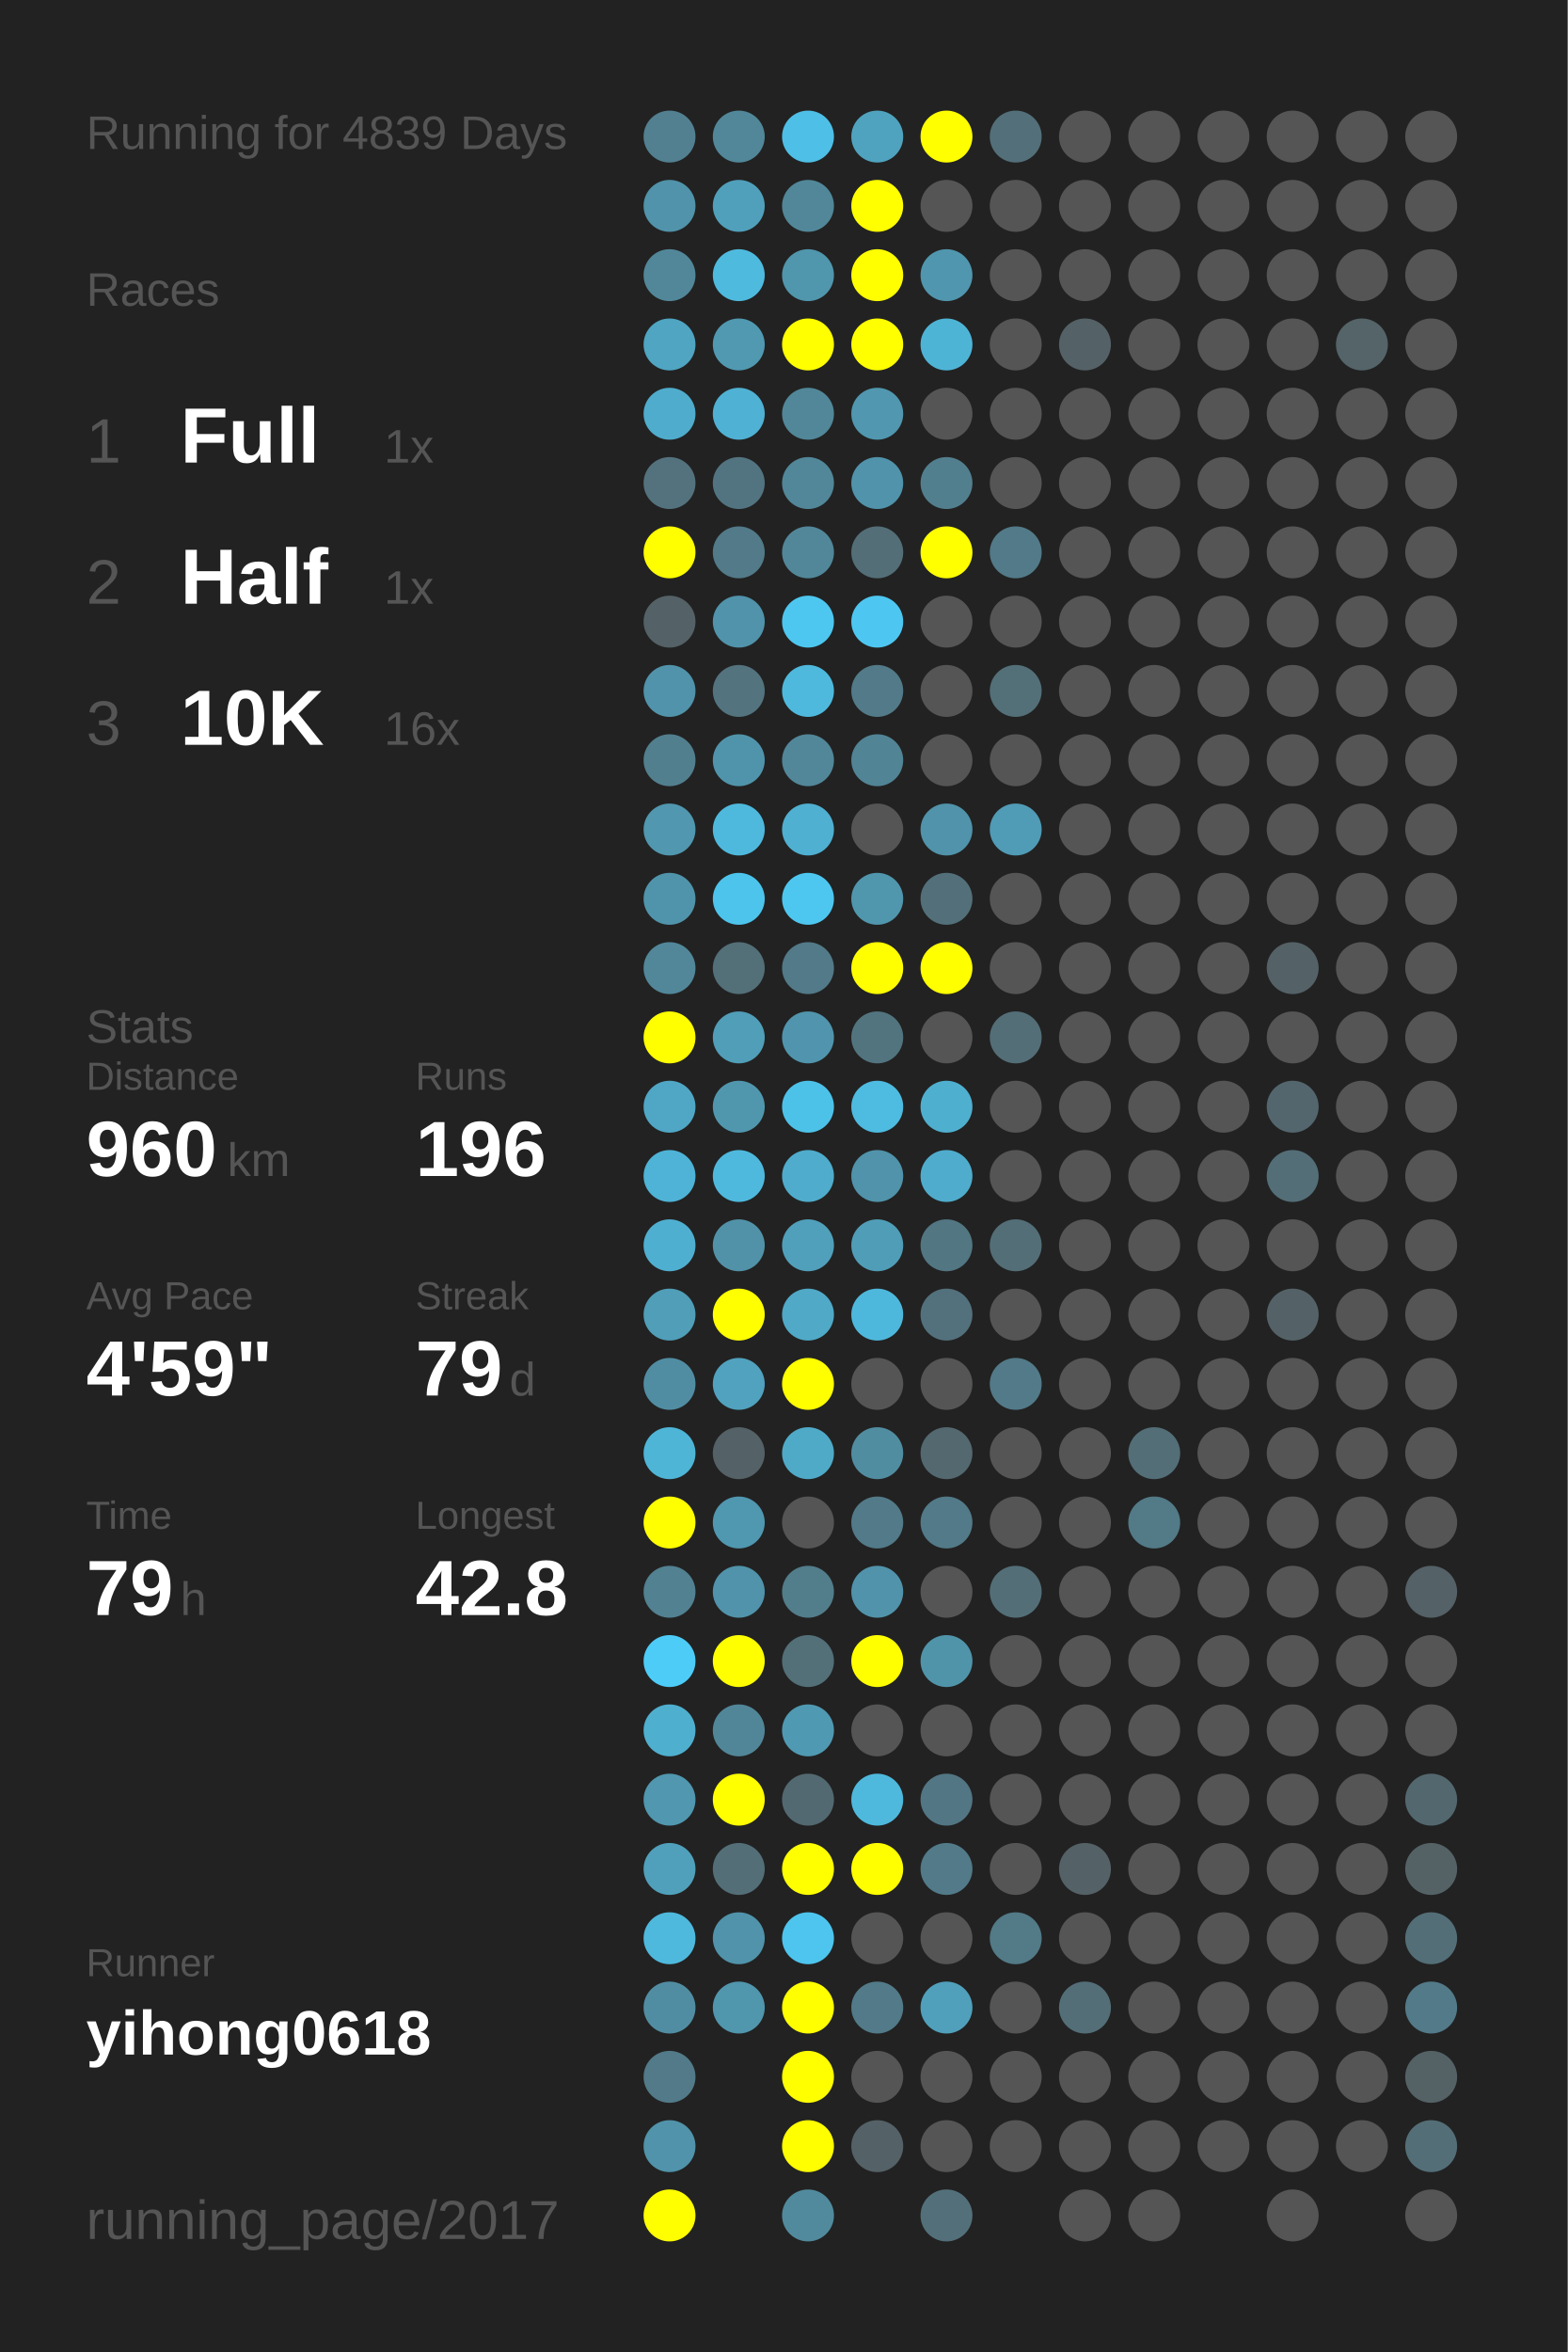
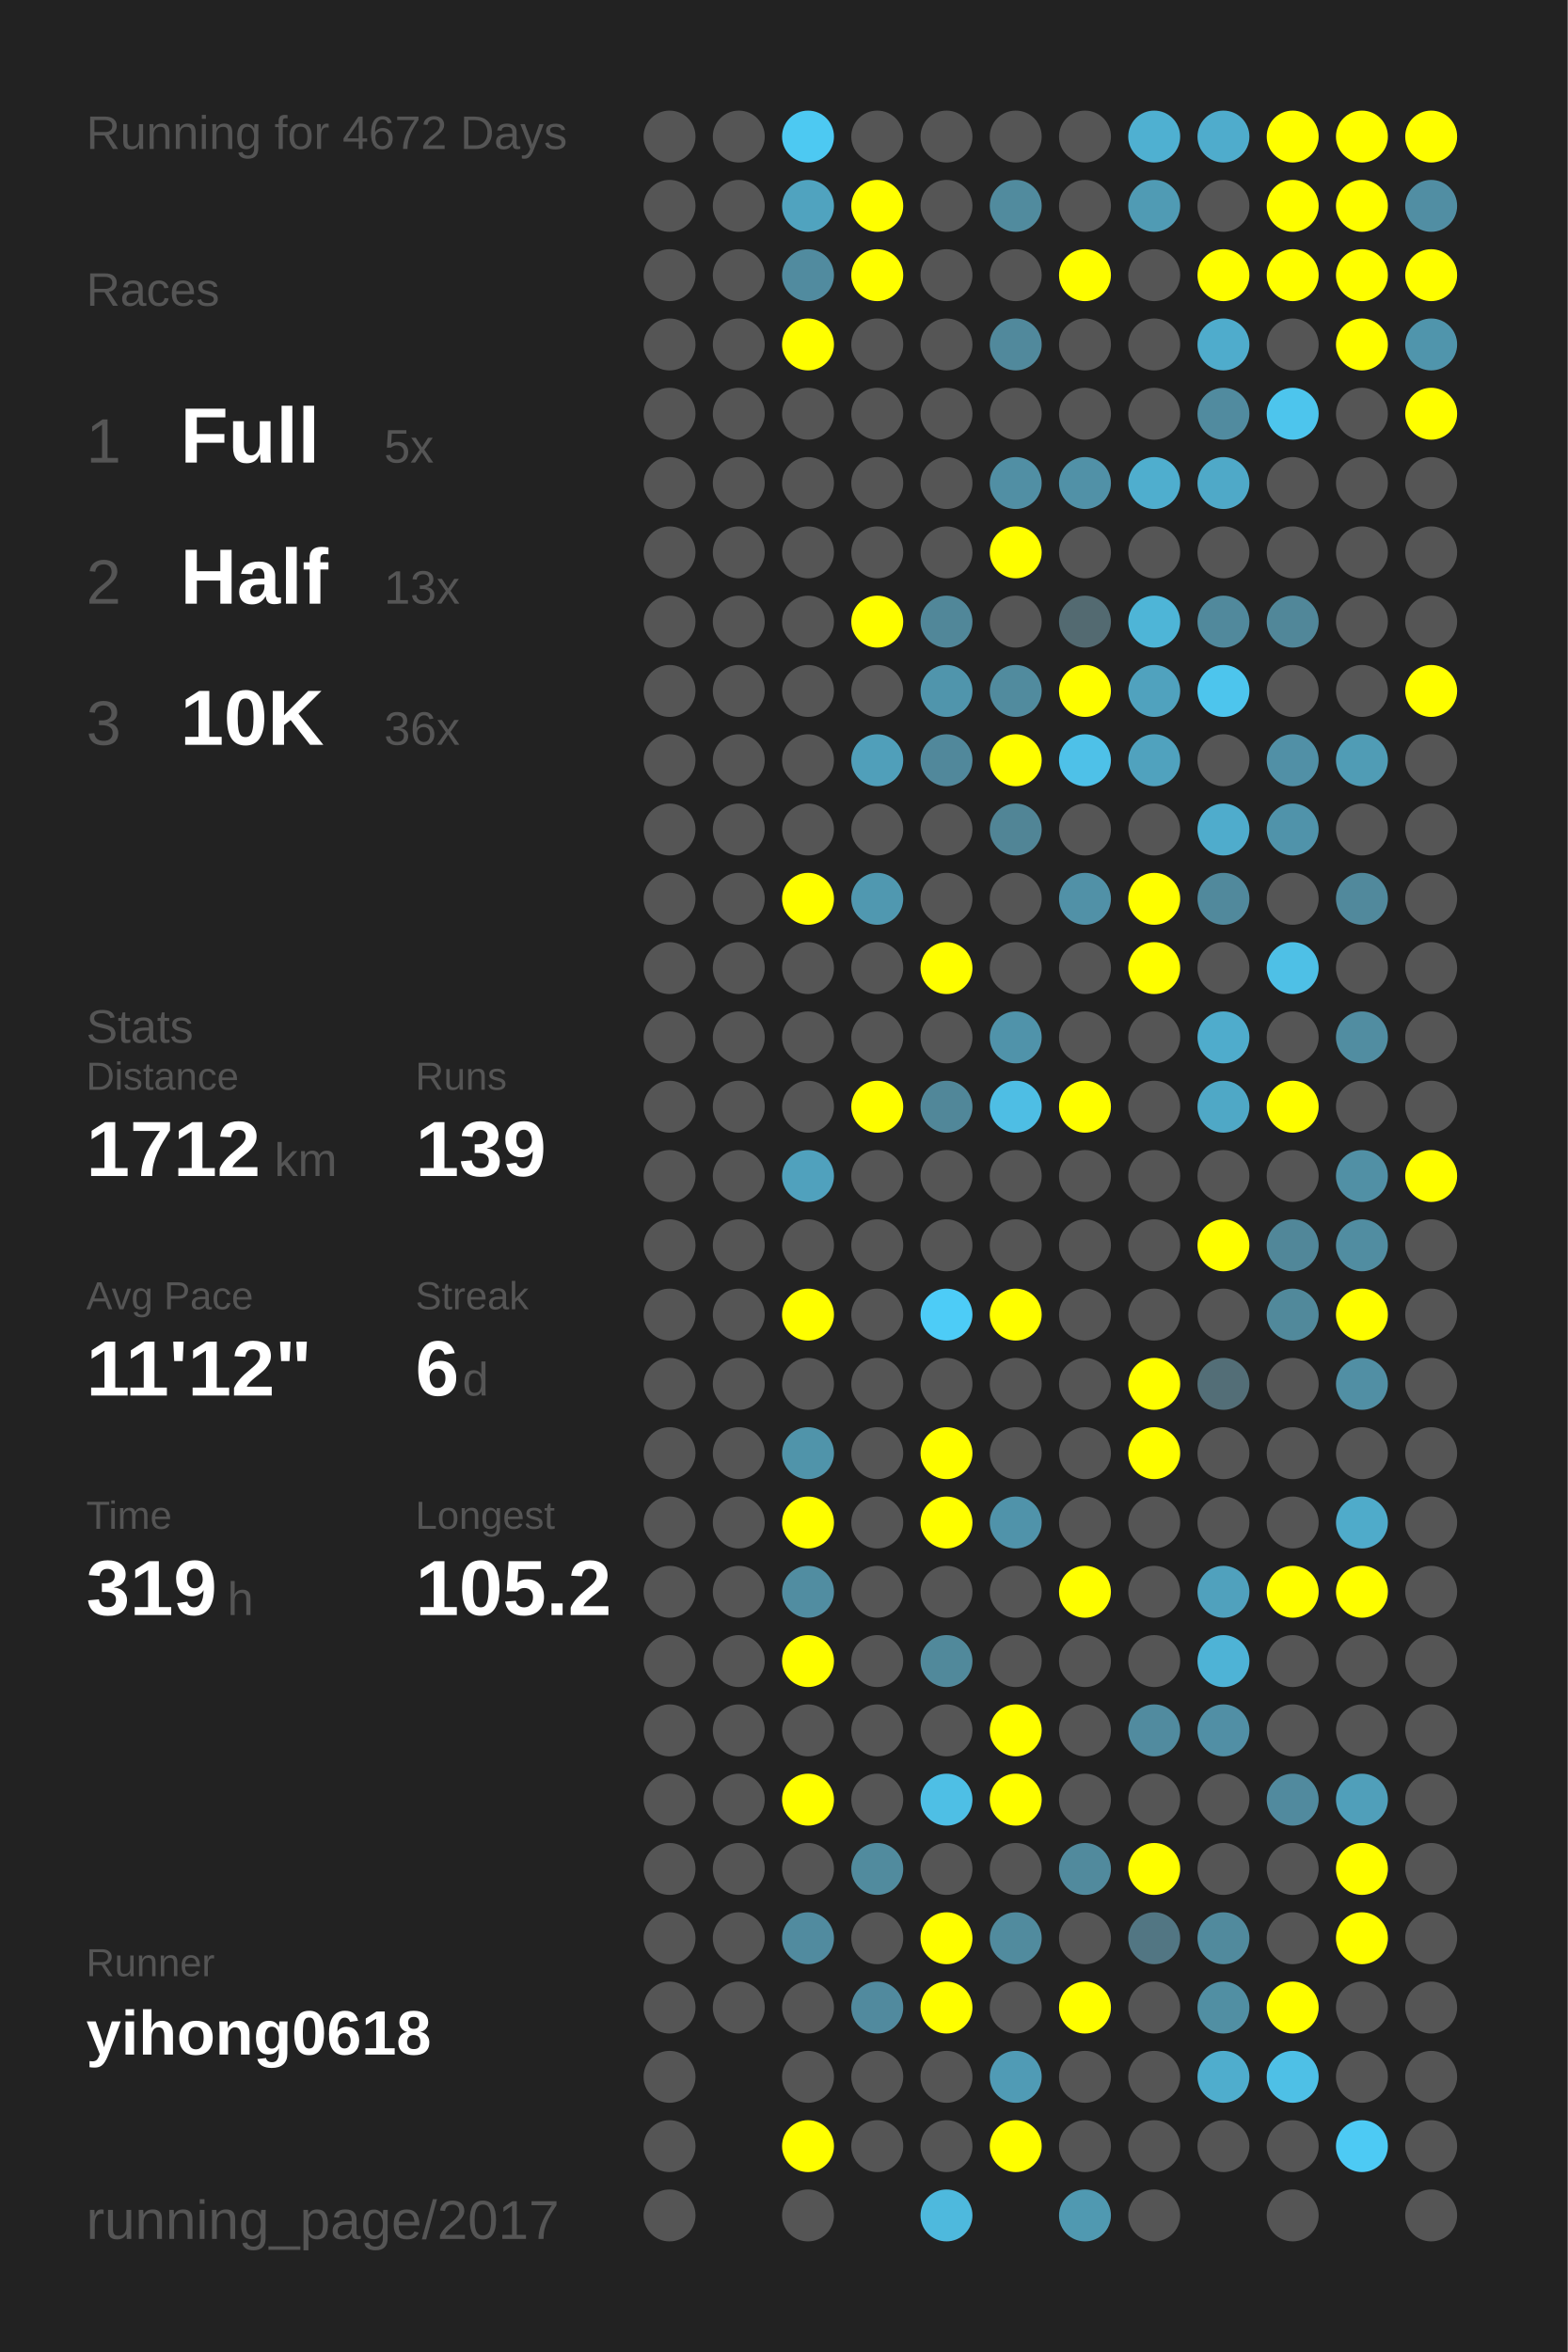
<svg xmlns="http://www.w3.org/2000/svg" baseProfile="full" height="300mm" version="1.1" viewBox="0,0,200,300" width="200mm">
  <defs />
  <rect fill="#222222" height="300" width="200" x="0" y="0" />
-   <text fill="#555555" style="font-size:6px; font-family:Arial;" x="11" y="19">Running for 4839 Days</text>
+   <text fill="#555555" style="font-size:6px; font-family:Arial;" x="11" y="19">Running for 4672 Days</text>
  <text fill="#555555" style="font-size:6px; font-family:Arial;" x="11" y="39">Races</text>
  <text fill="#555555" style="font-size:8px; font-family:Arial;" x="11" y="59">1</text>
  <text fill="#FFFFFF" style="font-size:10px; font-family:Arial; font-weight:bold;" x="23" y="59">Full</text>
-   <text fill="#555555" style="font-size:6px; font-family:Arial;" x="49" y="59">1x</text>
+   <text fill="#555555" style="font-size:6px; font-family:Arial;" x="49" y="59">5x</text>
  <text fill="#555555" style="font-size:8px; font-family:Arial;" x="11" y="77">2</text>
  <text fill="#FFFFFF" style="font-size:10px; font-family:Arial; font-weight:bold;" x="23" y="77">Half</text>
-   <text fill="#555555" style="font-size:6px; font-family:Arial;" x="49" y="77">1x</text>
+   <text fill="#555555" style="font-size:6px; font-family:Arial;" x="49" y="77">13x</text>
  <text fill="#555555" style="font-size:8px; font-family:Arial;" x="11" y="95">3</text>
  <text fill="#FFFFFF" style="font-size:10px; font-family:Arial; font-weight:bold;" x="23" y="95">10K</text>
-   <text fill="#555555" style="font-size:6px; font-family:Arial;" x="49" y="95">16x</text>
+   <text fill="#555555" style="font-size:6px; font-family:Arial;" x="49" y="95">36x</text>
  <text fill="#555555" style="font-size:6px; font-family:Arial;" x="11" y="133">Stats</text>
  <text fill="#555555" style="font-size:5px; font-family:Arial;" x="11" y="139">Distance</text>
-   <text fill="#FFFFFF" style="font-size:10px; font-family:Arial; font-weight:bold;" x="11" y="150">960</text>
-   <text fill="#555555" style="font-size:6px; font-family:Arial;" x="29" y="150">km</text>
+   <text fill="#FFFFFF" style="font-size:10px; font-family:Arial; font-weight:bold;" x="11" y="150">1712</text>
+   <text fill="#555555" style="font-size:6px; font-family:Arial;" x="35" y="150">km</text>
  <text fill="#555555" style="font-size:5px; font-family:Arial;" x="53" y="139">Runs</text>
-   <text fill="#FFFFFF" style="font-size:10px; font-family:Arial; font-weight:bold;" x="53" y="150">196</text>
+   <text fill="#FFFFFF" style="font-size:10px; font-family:Arial; font-weight:bold;" x="53" y="150">139</text>
  <text fill="#555555" style="font-size:5px; font-family:Arial;" x="11" y="167">Avg Pace</text>
-   <text fill="#FFFFFF" style="font-size:10px; font-family:Arial; font-weight:bold;" x="11" y="178">4'59"</text>
+   <text fill="#FFFFFF" style="font-size:10px; font-family:Arial; font-weight:bold;" x="11" y="178">11'12"</text>
  <text fill="#555555" style="font-size:5px; font-family:Arial;" x="53" y="167">Streak</text>
-   <text fill="#FFFFFF" style="font-size:10px; font-family:Arial; font-weight:bold;" x="53" y="178">79</text>
-   <text fill="#555555" style="font-size:6px; font-family:Arial;" x="65" y="178">d</text>
+   <text fill="#FFFFFF" style="font-size:10px; font-family:Arial; font-weight:bold;" x="53" y="178">6</text>
+   <text fill="#555555" style="font-size:6px; font-family:Arial;" x="59" y="178">d</text>
  <text fill="#555555" style="font-size:5px; font-family:Arial;" x="11" y="195">Time</text>
-   <text fill="#FFFFFF" style="font-size:10px; font-family:Arial; font-weight:bold;" x="11" y="206">79</text>
-   <text fill="#555555" style="font-size:6px; font-family:Arial;" x="23" y="206">h</text>
+   <text fill="#FFFFFF" style="font-size:10px; font-family:Arial; font-weight:bold;" x="11" y="206">319</text>
+   <text fill="#555555" style="font-size:6px; font-family:Arial;" x="29" y="206">h</text>
  <text fill="#555555" style="font-size:5px; font-family:Arial;" x="53" y="195">Longest</text>
-   <text fill="#FFFFFF" style="font-size:10px; font-family:Arial; font-weight:bold;" x="53" y="206">42.8</text>
+   <text fill="#FFFFFF" style="font-size:10px; font-family:Arial; font-weight:bold;" x="53" y="206">105.2</text>
  <text fill="#555555" style="font-size:5px; font-family:Arial;" x="11" y="252.065">Runner</text>
  <text fill="#FFFFFF" style="font-size:8px; font-family:Arial; font-weight:bold;" x="11" y="262.065">yihong0618</text>
  <text fill="#555555" style="font-size:7px; font-family:Arial;" x="11" y="285.581">running_page/2017</text>
-   <circle cx="85.417" cy="17.419" fill="#528090" r="3.312" />
-   <circle cx="85.417" cy="26.258" fill="#5093aa" r="3.312" />
-   <circle cx="85.417" cy="35.097" fill="#518799" r="3.312" />
-   <circle cx="85.417" cy="43.935" fill="#4fa5c2" r="3.312" />
-   <circle cx="85.417" cy="52.774" fill="#4faccc" r="3.312" />
-   <circle cx="85.417" cy="61.613" fill="#53727d" r="3.312" />
-   <circle cx="85.417" cy="70.452" fill="#FFFF00" r="3.312" />
-   <circle cx="85.417" cy="79.29" fill="#546166" r="3.312" />
-   <circle cx="85.417" cy="88.129" fill="#5093aa" r="3.312" />
-   <circle cx="85.417" cy="96.968" fill="#527f8e" r="3.312" />
-   <circle cx="85.417" cy="105.806" fill="#5097af" r="3.312" />
-   <circle cx="85.417" cy="114.645" fill="#5094ab" r="3.312" />
-   <circle cx="85.417" cy="123.484" fill="#518799" r="3.312" />
-   <circle cx="85.417" cy="132.323" fill="#FFFF00" r="3.312" />
-   <circle cx="85.417" cy="141.161" fill="#4fa7c5" r="3.312" />
-   <circle cx="85.417" cy="150" fill="#4eb3d6" r="3.312" />
-   <circle cx="85.417" cy="158.839" fill="#4fafd0" r="3.312" />
-   <circle cx="85.417" cy="167.677" fill="#509eb8" r="3.312" />
-   <circle cx="85.417" cy="176.516" fill="#518da2" r="3.312" />
-   <circle cx="85.417" cy="185.355" fill="#4eb5d7" r="3.312" />
-   <circle cx="85.417" cy="194.194" fill="#FFFF00" r="3.312" />
-   <circle cx="85.417" cy="203.032" fill="#528191" r="3.312" />
-   <circle cx="85.417" cy="211.871" fill="#4dccf8" r="3.312" />
-   <circle cx="85.417" cy="220.71" fill="#4fafcf" r="3.312" />
-   <circle cx="85.417" cy="229.548" fill="#5097af" r="3.312" />
-   <circle cx="85.417" cy="238.387" fill="#50a0bb" r="3.312" />
-   <circle cx="85.417" cy="247.226" fill="#4eb9dd" r="3.312" />
-   <circle cx="85.417" cy="256.065" fill="#518da2" r="3.312" />
-   <circle cx="85.417" cy="264.903" fill="#527a88" r="3.312" />
-   <circle cx="85.417" cy="273.742" fill="#5093aa" r="3.312" />
-   <circle cx="85.417" cy="282.581" fill="#FFFF00" r="3.312" />
-   <circle cx="94.25" cy="17.419" fill="#518799" r="3.312" />
-   <circle cx="94.25" cy="26.258" fill="#50a0bb" r="3.312" />
-   <circle cx="94.25" cy="35.097" fill="#4ebade" r="3.312" />
-   <circle cx="94.25" cy="43.935" fill="#5099b1" r="3.312" />
-   <circle cx="94.25" cy="52.774" fill="#4fb1d3" r="3.312" />
-   <circle cx="94.25" cy="61.613" fill="#527480" r="3.312" />
-   <circle cx="94.25" cy="70.452" fill="#527a88" r="3.312" />
-   <circle cx="94.25" cy="79.29" fill="#5093aa" r="3.312" />
-   <circle cx="94.25" cy="88.129" fill="#53737e" r="3.312" />
-   <circle cx="94.25" cy="96.968" fill="#5094ab" r="3.312" />
-   <circle cx="94.25" cy="105.806" fill="#4eb9dd" r="3.312" />
-   <circle cx="94.25" cy="114.645" fill="#4dc4ec" r="3.312" />
-   <circle cx="94.25" cy="123.484" fill="#536f78" r="3.312" />
-   <circle cx="94.25" cy="132.323" fill="#509eb8" r="3.312" />
-   <circle cx="94.25" cy="141.161" fill="#5097ae" r="3.312" />
-   <circle cx="94.25" cy="150" fill="#4eb9dd" r="3.312" />
-   <circle cx="94.25" cy="158.839" fill="#5192a8" r="3.312" />
-   <circle cx="94.25" cy="167.677" fill="#FFFF00" r="3.312" />
-   <circle cx="94.25" cy="176.516" fill="#50a2be" r="3.312" />
-   <circle cx="94.25" cy="185.355" fill="#546166" r="3.312" />
-   <circle cx="94.25" cy="194.194" fill="#5097b0" r="3.312" />
-   <circle cx="94.25" cy="203.032" fill="#5093aa" r="3.312" />
-   <circle cx="94.25" cy="211.871" fill="#FFFF00" r="3.312" />
-   <circle cx="94.25" cy="220.71" fill="#518698" r="3.312" />
-   <circle cx="94.25" cy="229.548" fill="#FFFF00" r="3.312" />
-   <circle cx="94.25" cy="238.387" fill="#536e77" r="3.312" />
-   <circle cx="94.25" cy="247.226" fill="#5093aa" r="3.312" />
-   <circle cx="94.25" cy="256.065" fill="#5096ad" r="3.312" />
-   <circle cx="103.083" cy="17.419" fill="#4ebfe6" r="3.312" />
-   <circle cx="103.083" cy="26.258" fill="#518799" r="3.312" />
-   <circle cx="103.083" cy="35.097" fill="#5096ad" r="3.312" />
+   <circle cx="85.417" cy="17.419" fill="#555555" r="3.312" />
+   <circle cx="85.417" cy="26.258" fill="#555555" r="3.312" />
+   <circle cx="85.417" cy="35.097" fill="#555555" r="3.312" />
+   <circle cx="85.417" cy="43.935" fill="#555555" r="3.312" />
+   <circle cx="85.417" cy="52.774" fill="#555555" r="3.312" />
+   <circle cx="85.417" cy="61.613" fill="#555555" r="3.312" />
+   <circle cx="85.417" cy="70.452" fill="#555555" r="3.312" />
+   <circle cx="85.417" cy="79.29" fill="#555555" r="3.312" />
+   <circle cx="85.417" cy="88.129" fill="#555555" r="3.312" />
+   <circle cx="85.417" cy="96.968" fill="#555555" r="3.312" />
+   <circle cx="85.417" cy="105.806" fill="#555555" r="3.312" />
+   <circle cx="85.417" cy="114.645" fill="#555555" r="3.312" />
+   <circle cx="85.417" cy="123.484" fill="#555555" r="3.312" />
+   <circle cx="85.417" cy="132.323" fill="#555555" r="3.312" />
+   <circle cx="85.417" cy="141.161" fill="#555555" r="3.312" />
+   <circle cx="85.417" cy="150" fill="#555555" r="3.312" />
+   <circle cx="85.417" cy="158.839" fill="#555555" r="3.312" />
+   <circle cx="85.417" cy="167.677" fill="#555555" r="3.312" />
+   <circle cx="85.417" cy="176.516" fill="#555555" r="3.312" />
+   <circle cx="85.417" cy="185.355" fill="#555555" r="3.312" />
+   <circle cx="85.417" cy="194.194" fill="#555555" r="3.312" />
+   <circle cx="85.417" cy="203.032" fill="#555555" r="3.312" />
+   <circle cx="85.417" cy="211.871" fill="#555555" r="3.312" />
+   <circle cx="85.417" cy="220.71" fill="#555555" r="3.312" />
+   <circle cx="85.417" cy="229.548" fill="#555555" r="3.312" />
+   <circle cx="85.417" cy="238.387" fill="#555555" r="3.312" />
+   <circle cx="85.417" cy="247.226" fill="#555555" r="3.312" />
+   <circle cx="85.417" cy="256.065" fill="#555555" r="3.312" />
+   <circle cx="85.417" cy="264.903" fill="#555555" r="3.312" />
+   <circle cx="85.417" cy="273.742" fill="#555555" r="3.312" />
+   <circle cx="85.417" cy="282.581" fill="#555555" r="3.312" />
+   <circle cx="94.25" cy="17.419" fill="#555555" r="3.312" />
+   <circle cx="94.25" cy="26.258" fill="#555555" r="3.312" />
+   <circle cx="94.25" cy="35.097" fill="#555555" r="3.312" />
+   <circle cx="94.25" cy="43.935" fill="#555555" r="3.312" />
+   <circle cx="94.25" cy="52.774" fill="#555555" r="3.312" />
+   <circle cx="94.25" cy="61.613" fill="#555555" r="3.312" />
+   <circle cx="94.25" cy="70.452" fill="#555555" r="3.312" />
+   <circle cx="94.25" cy="79.29" fill="#555555" r="3.312" />
+   <circle cx="94.25" cy="88.129" fill="#555555" r="3.312" />
+   <circle cx="94.25" cy="96.968" fill="#555555" r="3.312" />
+   <circle cx="94.25" cy="105.806" fill="#555555" r="3.312" />
+   <circle cx="94.25" cy="114.645" fill="#555555" r="3.312" />
+   <circle cx="94.25" cy="123.484" fill="#555555" r="3.312" />
+   <circle cx="94.25" cy="132.323" fill="#555555" r="3.312" />
+   <circle cx="94.25" cy="141.161" fill="#555555" r="3.312" />
+   <circle cx="94.25" cy="150" fill="#555555" r="3.312" />
+   <circle cx="94.25" cy="158.839" fill="#555555" r="3.312" />
+   <circle cx="94.25" cy="167.677" fill="#555555" r="3.312" />
+   <circle cx="94.25" cy="176.516" fill="#555555" r="3.312" />
+   <circle cx="94.25" cy="185.355" fill="#555555" r="3.312" />
+   <circle cx="94.25" cy="194.194" fill="#555555" r="3.312" />
+   <circle cx="94.25" cy="203.032" fill="#555555" r="3.312" />
+   <circle cx="94.25" cy="211.871" fill="#555555" r="3.312" />
+   <circle cx="94.25" cy="220.71" fill="#555555" r="3.312" />
+   <circle cx="94.25" cy="229.548" fill="#555555" r="3.312" />
+   <circle cx="94.25" cy="238.387" fill="#555555" r="3.312" />
+   <circle cx="94.25" cy="247.226" fill="#555555" r="3.312" />
+   <circle cx="94.25" cy="256.065" fill="#555555" r="3.312" />
+   <circle cx="103.083" cy="17.419" fill="#4dc9f2" r="3.312" />
+   <circle cx="103.083" cy="26.258" fill="#50a3bf" r="3.312" />
+   <circle cx="103.083" cy="35.097" fill="#518b9f" r="3.312" />
  <circle cx="103.083" cy="43.935" fill="#FFFF00" r="3.312" />
-   <circle cx="103.083" cy="52.774" fill="#518799" r="3.312" />
-   <circle cx="103.083" cy="61.613" fill="#518799" r="3.312" />
-   <circle cx="103.083" cy="70.452" fill="#518799" r="3.312" />
-   <circle cx="103.083" cy="79.29" fill="#4dc7f0" r="3.312" />
-   <circle cx="103.083" cy="88.129" fill="#4eb9dd" r="3.312" />
-   <circle cx="103.083" cy="96.968" fill="#518799" r="3.312" />
-   <circle cx="103.083" cy="105.806" fill="#4fb0d1" r="3.312" />
-   <circle cx="103.083" cy="114.645" fill="#4dc7f0" r="3.312" />
-   <circle cx="103.083" cy="123.484" fill="#527a88" r="3.312" />
-   <circle cx="103.083" cy="132.323" fill="#5095ad" r="3.312" />
-   <circle cx="103.083" cy="141.161" fill="#4dc2e9" r="3.312" />
-   <circle cx="103.083" cy="150" fill="#4faccc" r="3.312" />
-   <circle cx="103.083" cy="158.839" fill="#50a0bb" r="3.312" />
-   <circle cx="103.083" cy="167.677" fill="#4fa9c7" r="3.312" />
-   <circle cx="103.083" cy="176.516" fill="#FFFF00" r="3.312" />
-   <circle cx="103.083" cy="185.355" fill="#4faac8" r="3.312" />
-   <circle cx="103.083" cy="194.194" fill="#555555" r="3.312" />
-   <circle cx="103.083" cy="203.032" fill="#527d8b" r="3.312" />
-   <circle cx="103.083" cy="211.871" fill="#536f78" r="3.312" />
-   <circle cx="103.083" cy="220.71" fill="#5099b2" r="3.312" />
-   <circle cx="103.083" cy="229.548" fill="#536971" r="3.312" />
-   <circle cx="103.083" cy="238.387" fill="#FFFF00" r="3.312" />
-   <circle cx="103.083" cy="247.226" fill="#4dc5ee" r="3.312" />
-   <circle cx="103.083" cy="256.065" fill="#FFFF00" r="3.312" />
-   <circle cx="103.083" cy="264.903" fill="#FFFF00" r="3.312" />
+   <circle cx="103.083" cy="52.774" fill="#555555" r="3.312" />
+   <circle cx="103.083" cy="61.613" fill="#555555" r="3.312" />
+   <circle cx="103.083" cy="70.452" fill="#555555" r="3.312" />
+   <circle cx="103.083" cy="79.29" fill="#555555" r="3.312" />
+   <circle cx="103.083" cy="88.129" fill="#555555" r="3.312" />
+   <circle cx="103.083" cy="96.968" fill="#555555" r="3.312" />
+   <circle cx="103.083" cy="105.806" fill="#555555" r="3.312" />
+   <circle cx="103.083" cy="114.645" fill="#FFFF00" r="3.312" />
+   <circle cx="103.083" cy="123.484" fill="#555555" r="3.312" />
+   <circle cx="103.083" cy="132.323" fill="#555555" r="3.312" />
+   <circle cx="103.083" cy="141.161" fill="#555555" r="3.312" />
+   <circle cx="103.083" cy="150" fill="#50a1bd" r="3.312" />
+   <circle cx="103.083" cy="158.839" fill="#555555" r="3.312" />
+   <circle cx="103.083" cy="167.677" fill="#FFFF00" r="3.312" />
+   <circle cx="103.083" cy="176.516" fill="#555555" r="3.312" />
+   <circle cx="103.083" cy="185.355" fill="#5094aa" r="3.312" />
+   <circle cx="103.083" cy="194.194" fill="#FFFF00" r="3.312" />
+   <circle cx="103.083" cy="203.032" fill="#518da1" r="3.312" />
+   <circle cx="103.083" cy="211.871" fill="#FFFF00" r="3.312" />
+   <circle cx="103.083" cy="220.71" fill="#555555" r="3.312" />
+   <circle cx="103.083" cy="229.548" fill="#FFFF00" r="3.312" />
+   <circle cx="103.083" cy="238.387" fill="#555555" r="3.312" />
+   <circle cx="103.083" cy="247.226" fill="#518b9f" r="3.312" />
+   <circle cx="103.083" cy="256.065" fill="#555555" r="3.312" />
+   <circle cx="103.083" cy="264.903" fill="#555555" r="3.312" />
  <circle cx="103.083" cy="273.742" fill="#FFFF00" r="3.312" />
-   <circle cx="103.083" cy="282.581" fill="#518a9d" r="3.312" />
-   <circle cx="111.917" cy="17.419" fill="#4fa3bf" r="3.312" />
+   <circle cx="103.083" cy="282.581" fill="#555555" r="3.312" />
+   <circle cx="111.917" cy="17.419" fill="#555555" r="3.312" />
  <circle cx="111.917" cy="26.258" fill="#FFFF00" r="3.312" />
  <circle cx="111.917" cy="35.097" fill="#FFFF00" r="3.312" />
-   <circle cx="111.917" cy="43.935" fill="#FFFF00" r="3.312" />
-   <circle cx="111.917" cy="52.774" fill="#5097af" r="3.312" />
-   <circle cx="111.917" cy="61.613" fill="#5093aa" r="3.312" />
-   <circle cx="111.917" cy="70.452" fill="#536e77" r="3.312" />
-   <circle cx="111.917" cy="79.29" fill="#4dc7f1" r="3.312" />
-   <circle cx="111.917" cy="88.129" fill="#527a88" r="3.312" />
-   <circle cx="111.917" cy="96.968" fill="#518495" r="3.312" />
+   <circle cx="111.917" cy="43.935" fill="#555555" r="3.312" />
+   <circle cx="111.917" cy="52.774" fill="#555555" r="3.312" />
+   <circle cx="111.917" cy="61.613" fill="#555555" r="3.312" />
+   <circle cx="111.917" cy="70.452" fill="#555555" r="3.312" />
+   <circle cx="111.917" cy="79.29" fill="#FFFF00" r="3.312" />
+   <circle cx="111.917" cy="88.129" fill="#555555" r="3.312" />
+   <circle cx="111.917" cy="96.968" fill="#509fba" r="3.312" />
  <circle cx="111.917" cy="105.806" fill="#555555" r="3.312" />
-   <circle cx="111.917" cy="114.645" fill="#5096ad" r="3.312" />
-   <circle cx="111.917" cy="123.484" fill="#FFFF00" r="3.312" />
-   <circle cx="111.917" cy="132.323" fill="#52747f" r="3.312" />
-   <circle cx="111.917" cy="141.161" fill="#4ebbe0" r="3.312" />
-   <circle cx="111.917" cy="150" fill="#5093aa" r="3.312" />
-   <circle cx="111.917" cy="158.839" fill="#509db7" r="3.312" />
-   <circle cx="111.917" cy="167.677" fill="#4eb8dc" r="3.312" />
+   <circle cx="111.917" cy="114.645" fill="#5098b0" r="3.312" />
+   <circle cx="111.917" cy="123.484" fill="#555555" r="3.312" />
+   <circle cx="111.917" cy="132.323" fill="#555555" r="3.312" />
+   <circle cx="111.917" cy="141.161" fill="#FFFF00" r="3.312" />
+   <circle cx="111.917" cy="150" fill="#555555" r="3.312" />
+   <circle cx="111.917" cy="158.839" fill="#555555" r="3.312" />
+   <circle cx="111.917" cy="167.677" fill="#555555" r="3.312" />
  <circle cx="111.917" cy="176.516" fill="#555555" r="3.312" />
-   <circle cx="111.917" cy="185.355" fill="#518da1" r="3.312" />
-   <circle cx="111.917" cy="194.194" fill="#527a88" r="3.312" />
-   <circle cx="111.917" cy="203.032" fill="#5093aa" r="3.312" />
-   <circle cx="111.917" cy="211.871" fill="#FFFF00" r="3.312" />
+   <circle cx="111.917" cy="185.355" fill="#555555" r="3.312" />
+   <circle cx="111.917" cy="194.194" fill="#555555" r="3.312" />
+   <circle cx="111.917" cy="203.032" fill="#555555" r="3.312" />
+   <circle cx="111.917" cy="211.871" fill="#555555" r="3.312" />
  <circle cx="111.917" cy="220.71" fill="#555555" r="3.312" />
-   <circle cx="111.917" cy="229.548" fill="#4eb9dd" r="3.312" />
-   <circle cx="111.917" cy="238.387" fill="#FFFF00" r="3.312" />
+   <circle cx="111.917" cy="229.548" fill="#555555" r="3.312" />
+   <circle cx="111.917" cy="238.387" fill="#518b9e" r="3.312" />
  <circle cx="111.917" cy="247.226" fill="#555555" r="3.312" />
-   <circle cx="111.917" cy="256.065" fill="#527a88" r="3.312" />
+   <circle cx="111.917" cy="256.065" fill="#518a9e" r="3.312" />
  <circle cx="111.917" cy="264.903" fill="#555555" r="3.312" />
-   <circle cx="111.917" cy="273.742" fill="#546166" r="3.312" />
-   <circle cx="120.75" cy="17.419" fill="#FFFF00" r="3.312" />
+   <circle cx="111.917" cy="273.742" fill="#555555" r="3.312" />
+   <circle cx="120.75" cy="17.419" fill="#555555" r="3.312" />
  <circle cx="120.75" cy="26.258" fill="#555555" r="3.312" />
-   <circle cx="120.75" cy="35.097" fill="#5096ae" r="3.312" />
-   <circle cx="120.75" cy="43.935" fill="#4eb4d6" r="3.312" />
+   <circle cx="120.75" cy="35.097" fill="#555555" r="3.312" />
+   <circle cx="120.75" cy="43.935" fill="#555555" r="3.312" />
  <circle cx="120.75" cy="52.774" fill="#555555" r="3.312" />
-   <circle cx="120.75" cy="61.613" fill="#527f8e" r="3.312" />
-   <circle cx="120.75" cy="70.452" fill="#FFFF00" r="3.312" />
-   <circle cx="120.75" cy="79.29" fill="#555555" r="3.312" />
-   <circle cx="120.75" cy="88.129" fill="#555555" r="3.312" />
-   <circle cx="120.75" cy="96.968" fill="#555555" r="3.312" />
-   <circle cx="120.75" cy="105.806" fill="#5093aa" r="3.312" />
-   <circle cx="120.75" cy="114.645" fill="#53707a" r="3.312" />
+   <circle cx="120.75" cy="61.613" fill="#555555" r="3.312" />
+   <circle cx="120.75" cy="70.452" fill="#555555" r="3.312" />
+   <circle cx="120.75" cy="79.29" fill="#518799" r="3.312" />
+   <circle cx="120.75" cy="88.129" fill="#5095ac" r="3.312" />
+   <circle cx="120.75" cy="96.968" fill="#51889b" r="3.312" />
+   <circle cx="120.75" cy="105.806" fill="#555555" r="3.312" />
+   <circle cx="120.75" cy="114.645" fill="#555555" r="3.312" />
  <circle cx="120.75" cy="123.484" fill="#FFFF00" r="3.312" />
  <circle cx="120.75" cy="132.323" fill="#555555" r="3.312" />
-   <circle cx="120.75" cy="141.161" fill="#4fafcf" r="3.312" />
-   <circle cx="120.75" cy="150" fill="#4faccc" r="3.312" />
-   <circle cx="120.75" cy="158.839" fill="#527682" r="3.312" />
-   <circle cx="120.75" cy="167.677" fill="#53717c" r="3.312" />
+   <circle cx="120.75" cy="141.161" fill="#518799" r="3.312" />
+   <circle cx="120.75" cy="150" fill="#555555" r="3.312" />
+   <circle cx="120.75" cy="158.839" fill="#555555" r="3.312" />
+   <circle cx="120.75" cy="167.677" fill="#4dccf7" r="3.312" />
  <circle cx="120.75" cy="176.516" fill="#555555" r="3.312" />
-   <circle cx="120.75" cy="185.355" fill="#53686f" r="3.312" />
-   <circle cx="120.75" cy="194.194" fill="#527a88" r="3.312" />
+   <circle cx="120.75" cy="185.355" fill="#FFFF00" r="3.312" />
+   <circle cx="120.75" cy="194.194" fill="#FFFF00" r="3.312" />
  <circle cx="120.75" cy="203.032" fill="#555555" r="3.312" />
-   <circle cx="120.75" cy="211.871" fill="#5094aa" r="3.312" />
+   <circle cx="120.75" cy="211.871" fill="#51899b" r="3.312" />
  <circle cx="120.75" cy="220.71" fill="#555555" r="3.312" />
-   <circle cx="120.75" cy="229.548" fill="#527683" r="3.312" />
-   <circle cx="120.75" cy="238.387" fill="#527a88" r="3.312" />
-   <circle cx="120.75" cy="247.226" fill="#555555" r="3.312" />
-   <circle cx="120.75" cy="256.065" fill="#50a0bb" r="3.312" />
+   <circle cx="120.75" cy="229.548" fill="#4ebfe5" r="3.312" />
+   <circle cx="120.75" cy="238.387" fill="#555555" r="3.312" />
+   <circle cx="120.75" cy="247.226" fill="#FFFF00" r="3.312" />
+   <circle cx="120.75" cy="256.065" fill="#FFFF00" r="3.312" />
  <circle cx="120.75" cy="264.903" fill="#555555" r="3.312" />
  <circle cx="120.75" cy="273.742" fill="#555555" r="3.312" />
-   <circle cx="120.75" cy="282.581" fill="#53707a" r="3.312" />
-   <circle cx="129.583" cy="17.419" fill="#536f79" r="3.312" />
-   <circle cx="129.583" cy="26.258" fill="#555555" r="3.312" />
+   <circle cx="120.75" cy="282.581" fill="#4eb9dd" r="3.312" />
+   <circle cx="129.583" cy="17.419" fill="#555555" r="3.312" />
+   <circle cx="129.583" cy="26.258" fill="#518b9e" r="3.312" />
  <circle cx="129.583" cy="35.097" fill="#555555" r="3.312" />
-   <circle cx="129.583" cy="43.935" fill="#555555" r="3.312" />
+   <circle cx="129.583" cy="43.935" fill="#51899c" r="3.312" />
  <circle cx="129.583" cy="52.774" fill="#555555" r="3.312" />
-   <circle cx="129.583" cy="61.613" fill="#555555" r="3.312" />
-   <circle cx="129.583" cy="70.452" fill="#527a88" r="3.312" />
+   <circle cx="129.583" cy="61.613" fill="#518fa4" r="3.312" />
+   <circle cx="129.583" cy="70.452" fill="#FFFF00" r="3.312" />
  <circle cx="129.583" cy="79.29" fill="#555555" r="3.312" />
-   <circle cx="129.583" cy="88.129" fill="#536f78" r="3.312" />
-   <circle cx="129.583" cy="96.968" fill="#555555" r="3.312" />
-   <circle cx="129.583" cy="105.806" fill="#509bb5" r="3.312" />
+   <circle cx="129.583" cy="88.129" fill="#518b9e" r="3.312" />
+   <circle cx="129.583" cy="96.968" fill="#FFFF00" r="3.312" />
+   <circle cx="129.583" cy="105.806" fill="#518596" r="3.312" />
  <circle cx="129.583" cy="114.645" fill="#555555" r="3.312" />
  <circle cx="129.583" cy="123.484" fill="#555555" r="3.312" />
-   <circle cx="129.583" cy="132.323" fill="#536e77" r="3.312" />
-   <circle cx="129.583" cy="141.161" fill="#555555" r="3.312" />
+   <circle cx="129.583" cy="132.323" fill="#5093aa" r="3.312" />
+   <circle cx="129.583" cy="141.161" fill="#4ebee4" r="3.312" />
  <circle cx="129.583" cy="150" fill="#555555" r="3.312" />
-   <circle cx="129.583" cy="158.839" fill="#536e77" r="3.312" />
-   <circle cx="129.583" cy="167.677" fill="#555555" r="3.312" />
-   <circle cx="129.583" cy="176.516" fill="#527a88" r="3.312" />
+   <circle cx="129.583" cy="158.839" fill="#555555" r="3.312" />
+   <circle cx="129.583" cy="167.677" fill="#FFFF00" r="3.312" />
+   <circle cx="129.583" cy="176.516" fill="#555555" r="3.312" />
  <circle cx="129.583" cy="185.355" fill="#555555" r="3.312" />
-   <circle cx="129.583" cy="194.194" fill="#555555" r="3.312" />
-   <circle cx="129.583" cy="203.032" fill="#536e77" r="3.312" />
+   <circle cx="129.583" cy="194.194" fill="#5093aa" r="3.312" />
+   <circle cx="129.583" cy="203.032" fill="#555555" r="3.312" />
  <circle cx="129.583" cy="211.871" fill="#555555" r="3.312" />
-   <circle cx="129.583" cy="220.71" fill="#555555" r="3.312" />
-   <circle cx="129.583" cy="229.548" fill="#555555" r="3.312" />
+   <circle cx="129.583" cy="220.71" fill="#FFFF00" r="3.312" />
+   <circle cx="129.583" cy="229.548" fill="#FFFF00" r="3.312" />
  <circle cx="129.583" cy="238.387" fill="#555555" r="3.312" />
-   <circle cx="129.583" cy="247.226" fill="#527a87" r="3.312" />
+   <circle cx="129.583" cy="247.226" fill="#518b9e" r="3.312" />
  <circle cx="129.583" cy="256.065" fill="#555555" r="3.312" />
-   <circle cx="129.583" cy="264.903" fill="#555555" r="3.312" />
-   <circle cx="129.583" cy="273.742" fill="#555555" r="3.312" />
+   <circle cx="129.583" cy="264.903" fill="#509bb5" r="3.312" />
+   <circle cx="129.583" cy="273.742" fill="#FFFF00" r="3.312" />
  <circle cx="138.417" cy="17.419" fill="#555555" r="3.312" />
  <circle cx="138.417" cy="26.258" fill="#555555" r="3.312" />
-   <circle cx="138.417" cy="35.097" fill="#555555" r="3.312" />
-   <circle cx="138.417" cy="43.935" fill="#546166" r="3.312" />
+   <circle cx="138.417" cy="35.097" fill="#FFFF00" r="3.312" />
+   <circle cx="138.417" cy="43.935" fill="#555555" r="3.312" />
  <circle cx="138.417" cy="52.774" fill="#555555" r="3.312" />
-   <circle cx="138.417" cy="61.613" fill="#555555" r="3.312" />
+   <circle cx="138.417" cy="61.613" fill="#5191a7" r="3.312" />
  <circle cx="138.417" cy="70.452" fill="#555555" r="3.312" />
-   <circle cx="138.417" cy="79.29" fill="#555555" r="3.312" />
-   <circle cx="138.417" cy="88.129" fill="#555555" r="3.312" />
-   <circle cx="138.417" cy="96.968" fill="#555555" r="3.312" />
+   <circle cx="138.417" cy="79.29" fill="#536a71" r="3.312" />
+   <circle cx="138.417" cy="88.129" fill="#FFFF00" r="3.312" />
+   <circle cx="138.417" cy="96.968" fill="#4ec1e8" r="3.312" />
  <circle cx="138.417" cy="105.806" fill="#555555" r="3.312" />
-   <circle cx="138.417" cy="114.645" fill="#555555" r="3.312" />
+   <circle cx="138.417" cy="114.645" fill="#5191a7" r="3.312" />
  <circle cx="138.417" cy="123.484" fill="#555555" r="3.312" />
  <circle cx="138.417" cy="132.323" fill="#555555" r="3.312" />
-   <circle cx="138.417" cy="141.161" fill="#555555" r="3.312" />
+   <circle cx="138.417" cy="141.161" fill="#FFFF00" r="3.312" />
  <circle cx="138.417" cy="150" fill="#555555" r="3.312" />
  <circle cx="138.417" cy="158.839" fill="#555555" r="3.312" />
  <circle cx="138.417" cy="167.677" fill="#555555" r="3.312" />
  <circle cx="138.417" cy="176.516" fill="#555555" r="3.312" />
  <circle cx="138.417" cy="185.355" fill="#555555" r="3.312" />
  <circle cx="138.417" cy="194.194" fill="#555555" r="3.312" />
-   <circle cx="138.417" cy="203.032" fill="#555555" r="3.312" />
+   <circle cx="138.417" cy="203.032" fill="#FFFF00" r="3.312" />
  <circle cx="138.417" cy="211.871" fill="#555555" r="3.312" />
  <circle cx="138.417" cy="220.71" fill="#555555" r="3.312" />
  <circle cx="138.417" cy="229.548" fill="#555555" r="3.312" />
-   <circle cx="138.417" cy="238.387" fill="#546166" r="3.312" />
+   <circle cx="138.417" cy="238.387" fill="#518a9d" r="3.312" />
  <circle cx="138.417" cy="247.226" fill="#555555" r="3.312" />
-   <circle cx="138.417" cy="256.065" fill="#536e77" r="3.312" />
+   <circle cx="138.417" cy="256.065" fill="#FFFF00" r="3.312" />
  <circle cx="138.417" cy="264.903" fill="#555555" r="3.312" />
  <circle cx="138.417" cy="273.742" fill="#555555" r="3.312" />
-   <circle cx="138.417" cy="282.581" fill="#555555" r="3.312" />
-   <circle cx="147.25" cy="17.419" fill="#555555" r="3.312" />
-   <circle cx="147.25" cy="26.258" fill="#555555" r="3.312" />
+   <circle cx="138.417" cy="282.581" fill="#5099b1" r="3.312" />
+   <circle cx="147.25" cy="17.419" fill="#4fb0d1" r="3.312" />
+   <circle cx="147.25" cy="26.258" fill="#509bb4" r="3.312" />
  <circle cx="147.25" cy="35.097" fill="#555555" r="3.312" />
  <circle cx="147.25" cy="43.935" fill="#555555" r="3.312" />
  <circle cx="147.25" cy="52.774" fill="#555555" r="3.312" />
-   <circle cx="147.25" cy="61.613" fill="#555555" r="3.312" />
+   <circle cx="147.25" cy="61.613" fill="#4faece" r="3.312" />
  <circle cx="147.25" cy="70.452" fill="#555555" r="3.312" />
-   <circle cx="147.25" cy="79.29" fill="#555555" r="3.312" />
-   <circle cx="147.25" cy="88.129" fill="#555555" r="3.312" />
-   <circle cx="147.25" cy="96.968" fill="#555555" r="3.312" />
+   <circle cx="147.25" cy="79.29" fill="#4eb5d7" r="3.312" />
+   <circle cx="147.25" cy="88.129" fill="#50a2be" r="3.312" />
+   <circle cx="147.25" cy="96.968" fill="#50a2be" r="3.312" />
  <circle cx="147.25" cy="105.806" fill="#555555" r="3.312" />
-   <circle cx="147.25" cy="114.645" fill="#555555" r="3.312" />
-   <circle cx="147.25" cy="123.484" fill="#555555" r="3.312" />
+   <circle cx="147.25" cy="114.645" fill="#FFFF00" r="3.312" />
+   <circle cx="147.25" cy="123.484" fill="#FFFF00" r="3.312" />
  <circle cx="147.25" cy="132.323" fill="#555555" r="3.312" />
  <circle cx="147.25" cy="141.161" fill="#555555" r="3.312" />
  <circle cx="147.25" cy="150" fill="#555555" r="3.312" />
  <circle cx="147.25" cy="158.839" fill="#555555" r="3.312" />
  <circle cx="147.25" cy="167.677" fill="#555555" r="3.312" />
-   <circle cx="147.25" cy="176.516" fill="#555555" r="3.312" />
-   <circle cx="147.25" cy="185.355" fill="#536e77" r="3.312" />
-   <circle cx="147.25" cy="194.194" fill="#527a87" r="3.312" />
+   <circle cx="147.25" cy="176.516" fill="#FFFF00" r="3.312" />
+   <circle cx="147.25" cy="185.355" fill="#FFFF00" r="3.312" />
+   <circle cx="147.25" cy="194.194" fill="#555555" r="3.312" />
  <circle cx="147.25" cy="203.032" fill="#555555" r="3.312" />
  <circle cx="147.25" cy="211.871" fill="#555555" r="3.312" />
-   <circle cx="147.25" cy="220.71" fill="#555555" r="3.312" />
+   <circle cx="147.25" cy="220.71" fill="#518b9f" r="3.312" />
  <circle cx="147.25" cy="229.548" fill="#555555" r="3.312" />
-   <circle cx="147.25" cy="238.387" fill="#555555" r="3.312" />
-   <circle cx="147.25" cy="247.226" fill="#555555" r="3.312" />
+   <circle cx="147.25" cy="238.387" fill="#FFFF00" r="3.312" />
+   <circle cx="147.25" cy="247.226" fill="#527683" r="3.312" />
  <circle cx="147.25" cy="256.065" fill="#555555" r="3.312" />
  <circle cx="147.25" cy="264.903" fill="#555555" r="3.312" />
  <circle cx="147.25" cy="273.742" fill="#555555" r="3.312" />
  <circle cx="147.25" cy="282.581" fill="#555555" r="3.312" />
-   <circle cx="156.083" cy="17.419" fill="#555555" r="3.312" />
+   <circle cx="156.083" cy="17.419" fill="#4faccc" r="3.312" />
  <circle cx="156.083" cy="26.258" fill="#555555" r="3.312" />
-   <circle cx="156.083" cy="35.097" fill="#555555" r="3.312" />
-   <circle cx="156.083" cy="43.935" fill="#555555" r="3.312" />
-   <circle cx="156.083" cy="52.774" fill="#555555" r="3.312" />
-   <circle cx="156.083" cy="61.613" fill="#555555" r="3.312" />
+   <circle cx="156.083" cy="35.097" fill="#FFFF00" r="3.312" />
+   <circle cx="156.083" cy="43.935" fill="#4faccc" r="3.312" />
+   <circle cx="156.083" cy="52.774" fill="#518b9f" r="3.312" />
+   <circle cx="156.083" cy="61.613" fill="#4fa9c8" r="3.312" />
  <circle cx="156.083" cy="70.452" fill="#555555" r="3.312" />
-   <circle cx="156.083" cy="79.29" fill="#555555" r="3.312" />
-   <circle cx="156.083" cy="88.129" fill="#555555" r="3.312" />
+   <circle cx="156.083" cy="79.29" fill="#51899c" r="3.312" />
+   <circle cx="156.083" cy="88.129" fill="#4dc5ed" r="3.312" />
  <circle cx="156.083" cy="96.968" fill="#555555" r="3.312" />
-   <circle cx="156.083" cy="105.806" fill="#555555" r="3.312" />
-   <circle cx="156.083" cy="114.645" fill="#555555" r="3.312" />
+   <circle cx="156.083" cy="105.806" fill="#4faccc" r="3.312" />
+   <circle cx="156.083" cy="114.645" fill="#51899c" r="3.312" />
  <circle cx="156.083" cy="123.484" fill="#555555" r="3.312" />
-   <circle cx="156.083" cy="132.323" fill="#555555" r="3.312" />
-   <circle cx="156.083" cy="141.161" fill="#555555" r="3.312" />
+   <circle cx="156.083" cy="132.323" fill="#4faccc" r="3.312" />
+   <circle cx="156.083" cy="141.161" fill="#4fa8c6" r="3.312" />
  <circle cx="156.083" cy="150" fill="#555555" r="3.312" />
-   <circle cx="156.083" cy="158.839" fill="#555555" r="3.312" />
+   <circle cx="156.083" cy="158.839" fill="#FFFF00" r="3.312" />
  <circle cx="156.083" cy="167.677" fill="#555555" r="3.312" />
-   <circle cx="156.083" cy="176.516" fill="#555555" r="3.312" />
+   <circle cx="156.083" cy="176.516" fill="#536e77" r="3.312" />
  <circle cx="156.083" cy="185.355" fill="#555555" r="3.312" />
  <circle cx="156.083" cy="194.194" fill="#555555" r="3.312" />
-   <circle cx="156.083" cy="203.032" fill="#555555" r="3.312" />
-   <circle cx="156.083" cy="211.871" fill="#555555" r="3.312" />
-   <circle cx="156.083" cy="220.71" fill="#555555" r="3.312" />
+   <circle cx="156.083" cy="203.032" fill="#50a1bd" r="3.312" />
+   <circle cx="156.083" cy="211.871" fill="#4eb3d6" r="3.312" />
+   <circle cx="156.083" cy="220.71" fill="#518fa5" r="3.312" />
  <circle cx="156.083" cy="229.548" fill="#555555" r="3.312" />
  <circle cx="156.083" cy="238.387" fill="#555555" r="3.312" />
-   <circle cx="156.083" cy="247.226" fill="#555555" r="3.312" />
-   <circle cx="156.083" cy="256.065" fill="#555555" r="3.312" />
-   <circle cx="156.083" cy="264.903" fill="#555555" r="3.312" />
+   <circle cx="156.083" cy="247.226" fill="#518a9d" r="3.312" />
+   <circle cx="156.083" cy="256.065" fill="#518fa3" r="3.312" />
+   <circle cx="156.083" cy="264.903" fill="#4fadcd" r="3.312" />
  <circle cx="156.083" cy="273.742" fill="#555555" r="3.312" />
-   <circle cx="164.917" cy="17.419" fill="#555555" r="3.312" />
-   <circle cx="164.917" cy="26.258" fill="#555555" r="3.312" />
-   <circle cx="164.917" cy="35.097" fill="#555555" r="3.312" />
+   <circle cx="164.917" cy="17.419" fill="#FFFF00" r="3.312" />
+   <circle cx="164.917" cy="26.258" fill="#FFFF00" r="3.312" />
+   <circle cx="164.917" cy="35.097" fill="#FFFF00" r="3.312" />
  <circle cx="164.917" cy="43.935" fill="#555555" r="3.312" />
-   <circle cx="164.917" cy="52.774" fill="#555555" r="3.312" />
+   <circle cx="164.917" cy="52.774" fill="#4dc5ed" r="3.312" />
  <circle cx="164.917" cy="61.613" fill="#555555" r="3.312" />
  <circle cx="164.917" cy="70.452" fill="#555555" r="3.312" />
-   <circle cx="164.917" cy="79.29" fill="#555555" r="3.312" />
+   <circle cx="164.917" cy="79.29" fill="#518799" r="3.312" />
  <circle cx="164.917" cy="88.129" fill="#555555" r="3.312" />
-   <circle cx="164.917" cy="96.968" fill="#555555" r="3.312" />
-   <circle cx="164.917" cy="105.806" fill="#555555" r="3.312" />
+   <circle cx="164.917" cy="96.968" fill="#5190a6" r="3.312" />
+   <circle cx="164.917" cy="105.806" fill="#5093aa" r="3.312" />
  <circle cx="164.917" cy="114.645" fill="#555555" r="3.312" />
-   <circle cx="164.917" cy="123.484" fill="#546166" r="3.312" />
+   <circle cx="164.917" cy="123.484" fill="#4ec0e6" r="3.312" />
  <circle cx="164.917" cy="132.323" fill="#555555" r="3.312" />
-   <circle cx="164.917" cy="141.161" fill="#53666d" r="3.312" />
-   <circle cx="164.917" cy="150" fill="#536e77" r="3.312" />
-   <circle cx="164.917" cy="158.839" fill="#555555" r="3.312" />
-   <circle cx="164.917" cy="167.677" fill="#546267" r="3.312" />
+   <circle cx="164.917" cy="141.161" fill="#FFFF00" r="3.312" />
+   <circle cx="164.917" cy="150" fill="#555555" r="3.312" />
+   <circle cx="164.917" cy="158.839" fill="#518799" r="3.312" />
+   <circle cx="164.917" cy="167.677" fill="#51899b" r="3.312" />
  <circle cx="164.917" cy="176.516" fill="#555555" r="3.312" />
  <circle cx="164.917" cy="185.355" fill="#555555" r="3.312" />
  <circle cx="164.917" cy="194.194" fill="#555555" r="3.312" />
-   <circle cx="164.917" cy="203.032" fill="#555555" r="3.312" />
+   <circle cx="164.917" cy="203.032" fill="#FFFF00" r="3.312" />
  <circle cx="164.917" cy="211.871" fill="#555555" r="3.312" />
  <circle cx="164.917" cy="220.71" fill="#555555" r="3.312" />
-   <circle cx="164.917" cy="229.548" fill="#555555" r="3.312" />
+   <circle cx="164.917" cy="229.548" fill="#518a9e" r="3.312" />
  <circle cx="164.917" cy="238.387" fill="#555555" r="3.312" />
  <circle cx="164.917" cy="247.226" fill="#555555" r="3.312" />
-   <circle cx="164.917" cy="256.065" fill="#555555" r="3.312" />
-   <circle cx="164.917" cy="264.903" fill="#555555" r="3.312" />
+   <circle cx="164.917" cy="256.065" fill="#FFFF00" r="3.312" />
+   <circle cx="164.917" cy="264.903" fill="#4ec0e6" r="3.312" />
  <circle cx="164.917" cy="273.742" fill="#555555" r="3.312" />
  <circle cx="164.917" cy="282.581" fill="#555555" r="3.312" />
-   <circle cx="173.75" cy="17.419" fill="#555555" r="3.312" />
-   <circle cx="173.75" cy="26.258" fill="#555555" r="3.312" />
-   <circle cx="173.75" cy="35.097" fill="#555555" r="3.312" />
-   <circle cx="173.75" cy="43.935" fill="#546469" r="3.312" />
+   <circle cx="173.75" cy="17.419" fill="#FFFF00" r="3.312" />
+   <circle cx="173.75" cy="26.258" fill="#FFFF00" r="3.312" />
+   <circle cx="173.75" cy="35.097" fill="#FFFF00" r="3.312" />
+   <circle cx="173.75" cy="43.935" fill="#FFFF00" r="3.312" />
  <circle cx="173.75" cy="52.774" fill="#555555" r="3.312" />
  <circle cx="173.75" cy="61.613" fill="#555555" r="3.312" />
  <circle cx="173.75" cy="70.452" fill="#555555" r="3.312" />
  <circle cx="173.75" cy="79.29" fill="#555555" r="3.312" />
  <circle cx="173.75" cy="88.129" fill="#555555" r="3.312" />
-   <circle cx="173.75" cy="96.968" fill="#555555" r="3.312" />
+   <circle cx="173.75" cy="96.968" fill="#509cb5" r="3.312" />
  <circle cx="173.75" cy="105.806" fill="#555555" r="3.312" />
-   <circle cx="173.75" cy="114.645" fill="#555555" r="3.312" />
+   <circle cx="173.75" cy="114.645" fill="#51899c" r="3.312" />
  <circle cx="173.75" cy="123.484" fill="#555555" r="3.312" />
-   <circle cx="173.75" cy="132.323" fill="#555555" r="3.312" />
+   <circle cx="173.75" cy="132.323" fill="#518da1" r="3.312" />
  <circle cx="173.75" cy="141.161" fill="#555555" r="3.312" />
-   <circle cx="173.75" cy="150" fill="#555555" r="3.312" />
-   <circle cx="173.75" cy="158.839" fill="#555555" r="3.312" />
-   <circle cx="173.75" cy="167.677" fill="#555555" r="3.312" />
-   <circle cx="173.75" cy="176.516" fill="#555555" r="3.312" />
+   <circle cx="173.75" cy="150" fill="#5190a5" r="3.312" />
+   <circle cx="173.75" cy="158.839" fill="#518da1" r="3.312" />
+   <circle cx="173.75" cy="167.677" fill="#FFFF00" r="3.312" />
+   <circle cx="173.75" cy="176.516" fill="#518fa4" r="3.312" />
  <circle cx="173.75" cy="185.355" fill="#555555" r="3.312" />
-   <circle cx="173.75" cy="194.194" fill="#555555" r="3.312" />
-   <circle cx="173.75" cy="203.032" fill="#555555" r="3.312" />
+   <circle cx="173.75" cy="194.194" fill="#4fabca" r="3.312" />
+   <circle cx="173.75" cy="203.032" fill="#FFFF00" r="3.312" />
  <circle cx="173.75" cy="211.871" fill="#555555" r="3.312" />
  <circle cx="173.75" cy="220.71" fill="#555555" r="3.312" />
-   <circle cx="173.75" cy="229.548" fill="#555555" r="3.312" />
-   <circle cx="173.75" cy="238.387" fill="#555555" r="3.312" />
-   <circle cx="173.75" cy="247.226" fill="#555555" r="3.312" />
+   <circle cx="173.75" cy="229.548" fill="#509fba" r="3.312" />
+   <circle cx="173.75" cy="238.387" fill="#FFFF00" r="3.312" />
+   <circle cx="173.75" cy="247.226" fill="#FFFF00" r="3.312" />
  <circle cx="173.75" cy="256.065" fill="#555555" r="3.312" />
  <circle cx="173.75" cy="264.903" fill="#555555" r="3.312" />
-   <circle cx="173.75" cy="273.742" fill="#555555" r="3.312" />
-   <circle cx="182.583" cy="17.419" fill="#555555" r="3.312" />
-   <circle cx="182.583" cy="26.258" fill="#555555" r="3.312" />
-   <circle cx="182.583" cy="35.097" fill="#555555" r="3.312" />
-   <circle cx="182.583" cy="43.935" fill="#555555" r="3.312" />
-   <circle cx="182.583" cy="52.774" fill="#555555" r="3.312" />
+   <circle cx="173.75" cy="273.742" fill="#4dcaf4" r="3.312" />
+   <circle cx="182.583" cy="17.419" fill="#FFFF00" r="3.312" />
+   <circle cx="182.583" cy="26.258" fill="#518ea3" r="3.312" />
+   <circle cx="182.583" cy="35.097" fill="#FFFF00" r="3.312" />
+   <circle cx="182.583" cy="43.935" fill="#5095ac" r="3.312" />
+   <circle cx="182.583" cy="52.774" fill="#FFFF00" r="3.312" />
  <circle cx="182.583" cy="61.613" fill="#555555" r="3.312" />
  <circle cx="182.583" cy="70.452" fill="#555555" r="3.312" />
  <circle cx="182.583" cy="79.29" fill="#555555" r="3.312" />
-   <circle cx="182.583" cy="88.129" fill="#555555" r="3.312" />
+   <circle cx="182.583" cy="88.129" fill="#FFFF00" r="3.312" />
  <circle cx="182.583" cy="96.968" fill="#555555" r="3.312" />
  <circle cx="182.583" cy="105.806" fill="#555555" r="3.312" />
  <circle cx="182.583" cy="114.645" fill="#555555" r="3.312" />
  <circle cx="182.583" cy="123.484" fill="#555555" r="3.312" />
  <circle cx="182.583" cy="132.323" fill="#555555" r="3.312" />
  <circle cx="182.583" cy="141.161" fill="#555555" r="3.312" />
-   <circle cx="182.583" cy="150" fill="#555555" r="3.312" />
+   <circle cx="182.583" cy="150" fill="#FFFF00" r="3.312" />
  <circle cx="182.583" cy="158.839" fill="#555555" r="3.312" />
  <circle cx="182.583" cy="167.677" fill="#555555" r="3.312" />
  <circle cx="182.583" cy="176.516" fill="#555555" r="3.312" />
  <circle cx="182.583" cy="185.355" fill="#555555" r="3.312" />
  <circle cx="182.583" cy="194.194" fill="#555555" r="3.312" />
-   <circle cx="182.583" cy="203.032" fill="#546166" r="3.312" />
+   <circle cx="182.583" cy="203.032" fill="#555555" r="3.312" />
  <circle cx="182.583" cy="211.871" fill="#555555" r="3.312" />
  <circle cx="182.583" cy="220.71" fill="#555555" r="3.312" />
-   <circle cx="182.583" cy="229.548" fill="#53676e" r="3.312" />
-   <circle cx="182.583" cy="238.387" fill="#546266" r="3.312" />
-   <circle cx="182.583" cy="247.226" fill="#536e77" r="3.312" />
-   <circle cx="182.583" cy="256.065" fill="#527a88" r="3.312" />
-   <circle cx="182.583" cy="264.903" fill="#546266" r="3.312" />
-   <circle cx="182.583" cy="273.742" fill="#536e77" r="3.312" />
+   <circle cx="182.583" cy="229.548" fill="#555555" r="3.312" />
+   <circle cx="182.583" cy="238.387" fill="#555555" r="3.312" />
+   <circle cx="182.583" cy="247.226" fill="#555555" r="3.312" />
+   <circle cx="182.583" cy="256.065" fill="#555555" r="3.312" />
+   <circle cx="182.583" cy="264.903" fill="#555555" r="3.312" />
+   <circle cx="182.583" cy="273.742" fill="#555555" r="3.312" />
  <circle cx="182.583" cy="282.581" fill="#555555" r="3.312" />
</svg>
